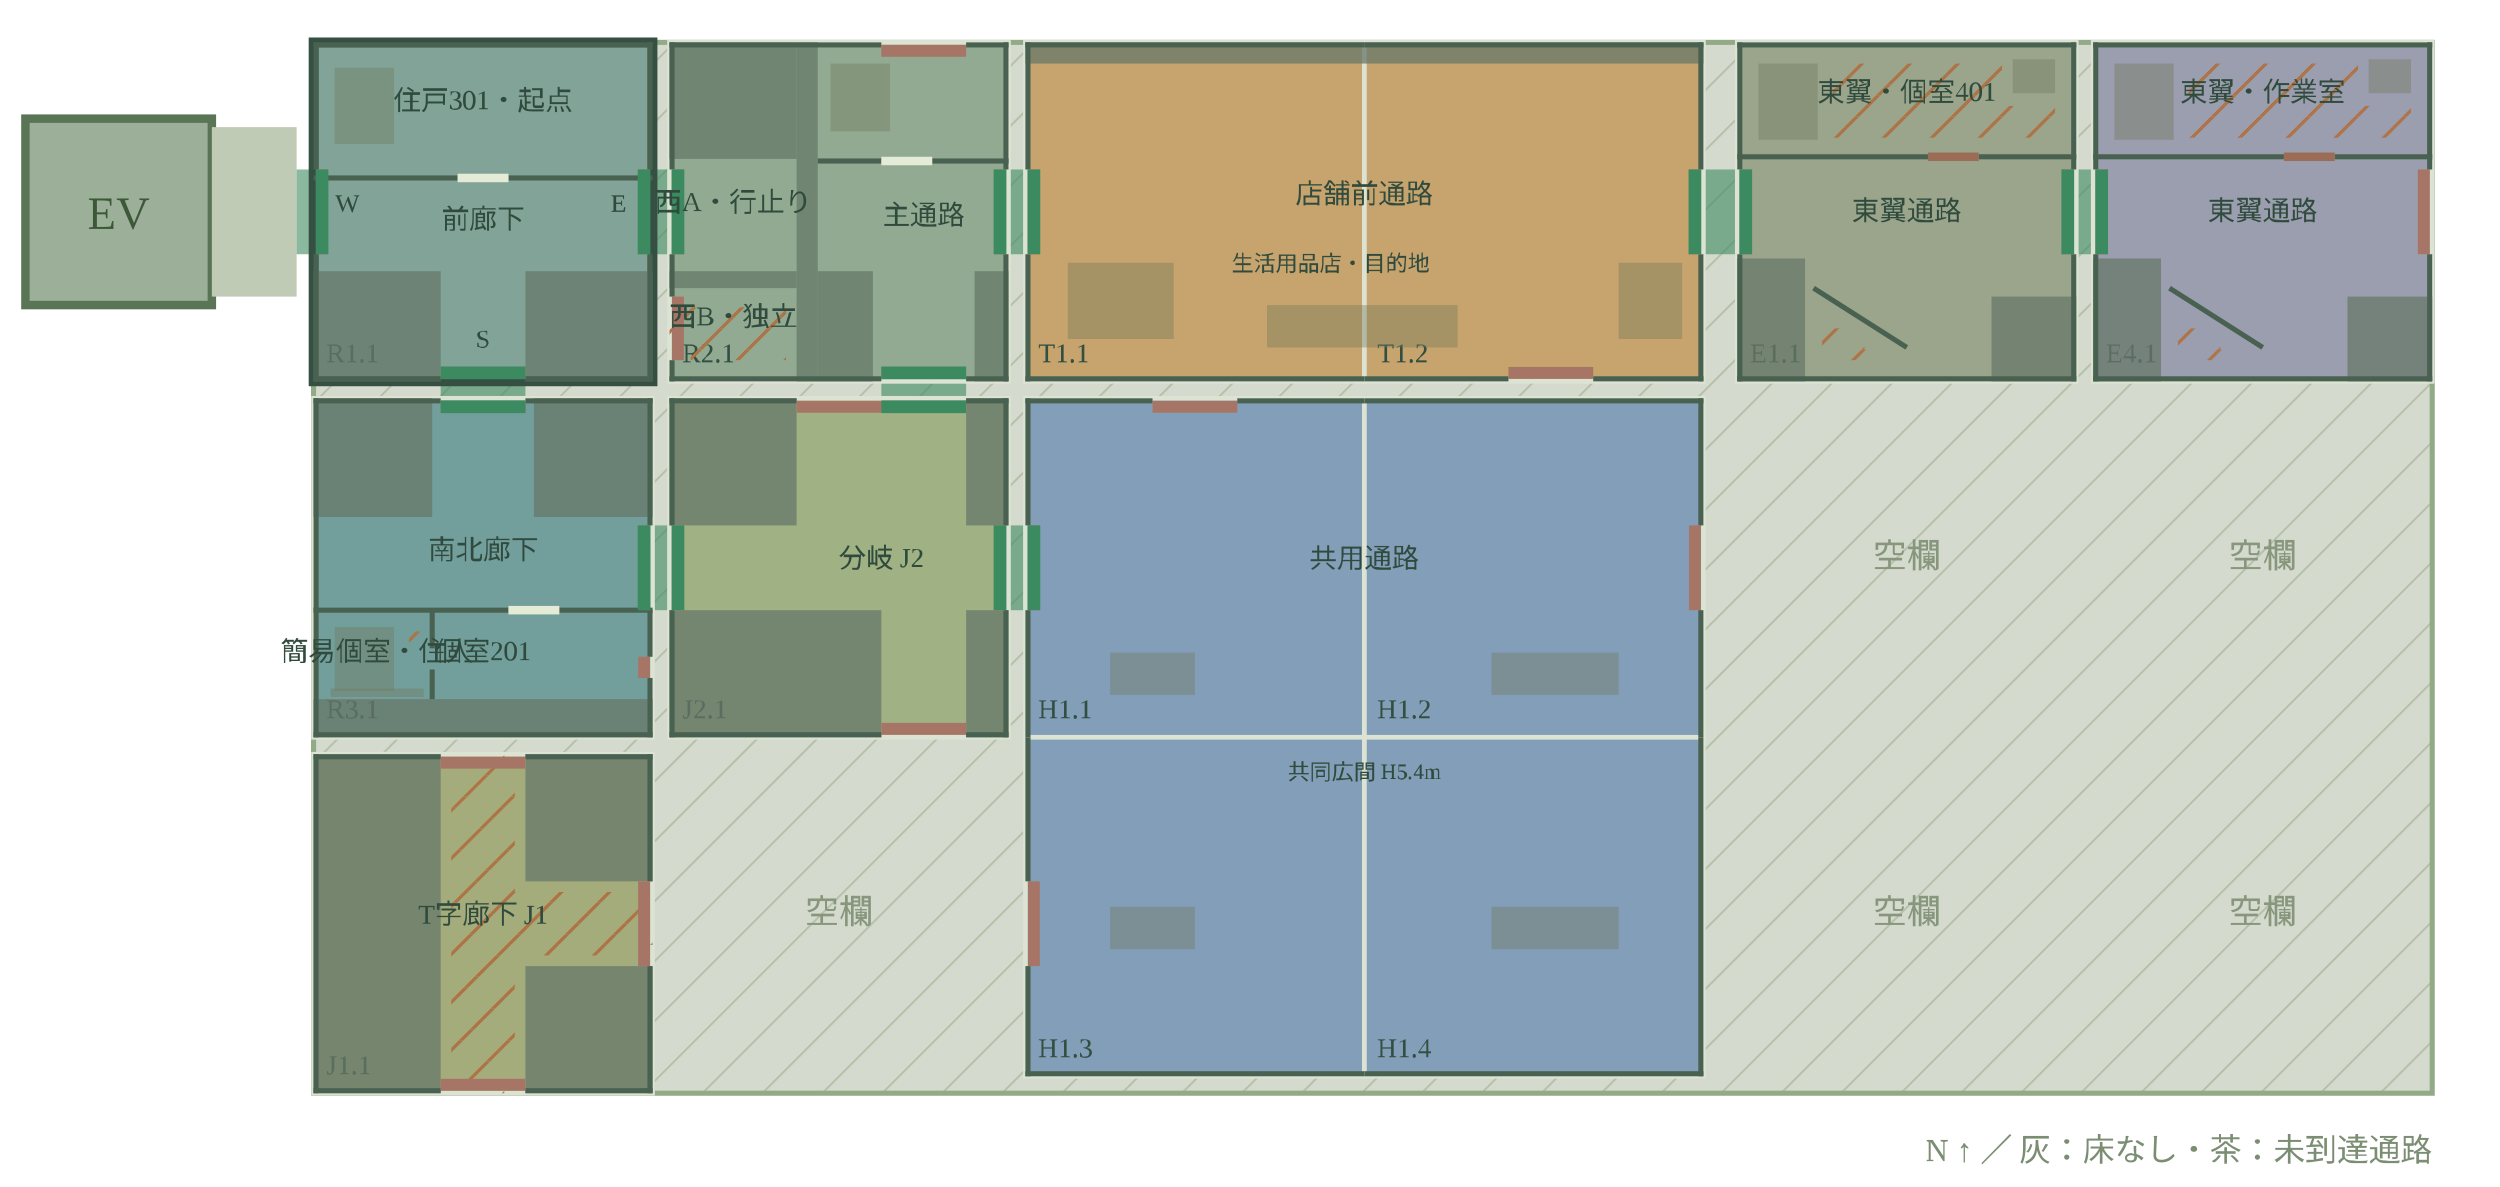
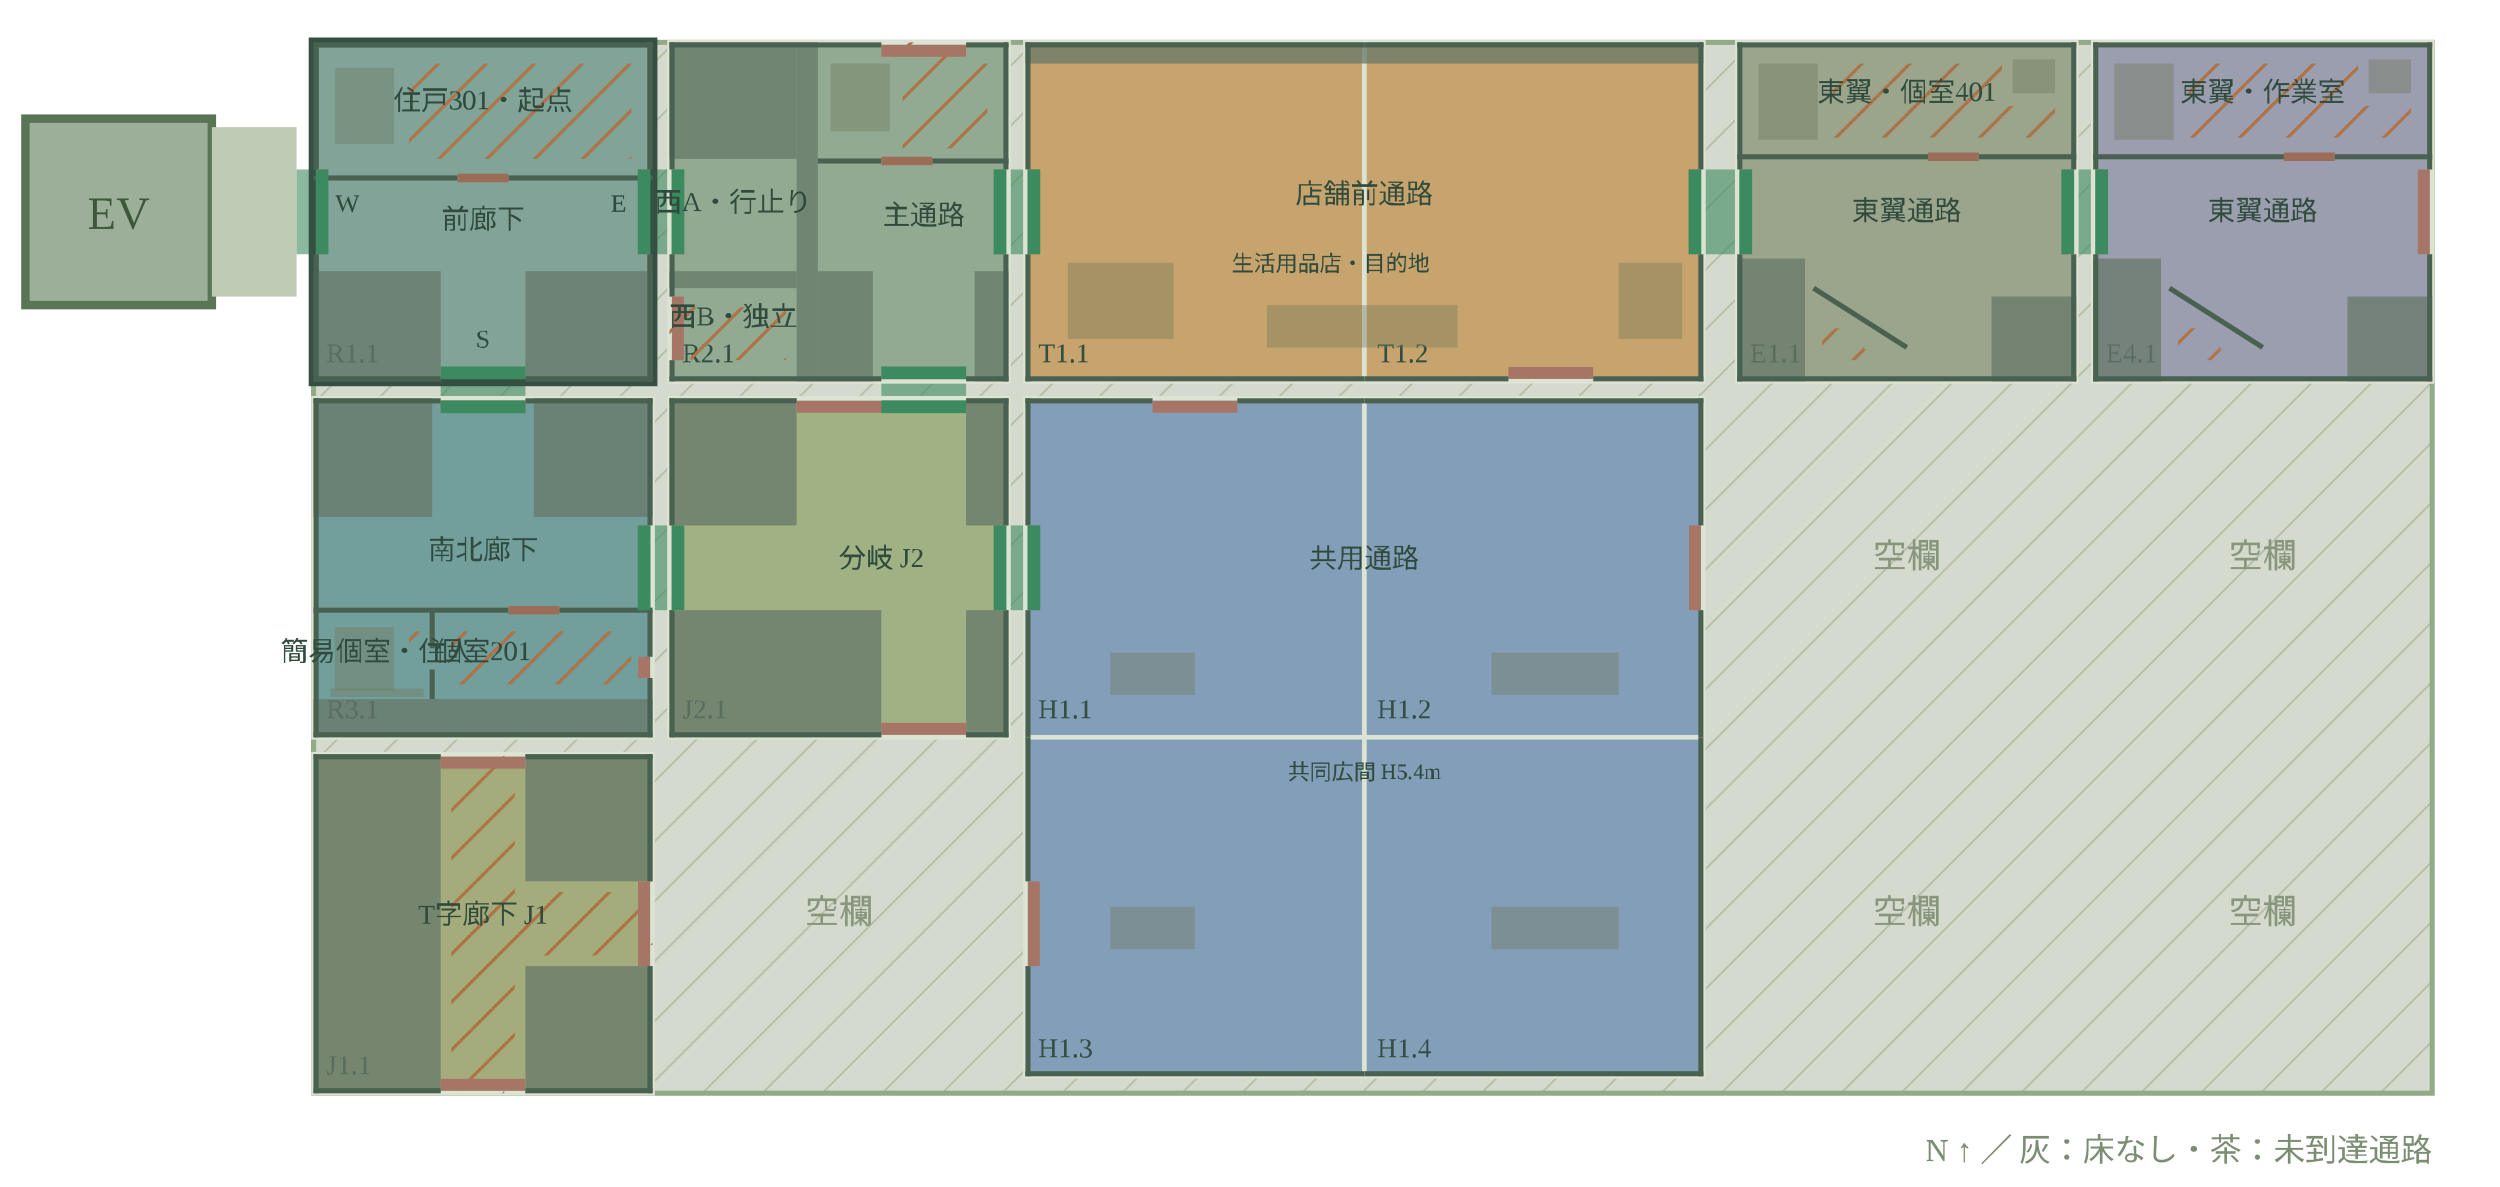
<svg xmlns="http://www.w3.org/2000/svg" viewBox="-7.4 -1 59 28" role="img" aria-label="第三層 C 4方向・内部通路平面図">
  <defs>
    <pattern id="well1" width="1" height="1" patternUnits="userSpaceOnUse" patternTransform="rotate(45)">
      <rect width="1" height="1" fill="#d4dacd" />
      <line x1="0" y1="0" x2="0" y2="1" stroke="#b7c3ac" stroke-width=".1" />
    </pattern>
    <pattern id="iso1" width=".8" height=".8" patternUnits="userSpaceOnUse" patternTransform="rotate(45)">
      <line x1="0" y1="0" x2="0" y2=".8" stroke="#aa7043" stroke-width=".15" />
    </pattern>
  </defs>
  <rect x="0" y="0" width="50" height="24.8" fill="url(#well1)" stroke="#93aa86" stroke-width=".12" />
  <rect x="-6.8" y="1.8" width="4.4" height="4.4" fill="#9caf99" stroke="#597555" stroke-width=".2" />
  <text x="-4.6" y="4.4" text-anchor="middle" font-size="1.1" fill="#3c5839">EV</text>
  <rect x="-2.4" y="2" width="2" height="4" fill="#c0cbb5" />
  <rect x="8" y="3" width="0.4" height="2" fill="#3c8a60" fill-opacity=".6" />
  <rect x="3" y="8" width="2" height="0.4" fill="#3c8a60" fill-opacity=".6" />
  <rect x="13.4" y="8" width="2" height="0.4" fill="#3c8a60" fill-opacity=".6" />
  <rect x="16.4" y="3" width="0.4" height="2" fill="#3c8a60" fill-opacity=".6" />
  <rect x="8" y="11.4" width="0.4" height="2" fill="#3c8a60" fill-opacity=".6" />
  <rect x="32.8" y="3" width="0.8" height="2" fill="#3c8a60" fill-opacity=".6" />
  <rect x="16.4" y="11.4" width="0.4" height="2" fill="#3c8a60" fill-opacity=".6" />
  <rect x="41.6" y="3" width="0.4" height="2" fill="#3c8a60" fill-opacity=".6" />
  <rect x="-0.4" y="3" width="0.4" height="2" fill="#3c8a60" fill-opacity=".6" />
  <g data-id="R1" transform="translate(0 0)">
    <rect x="0" y="0" width="8" height="8" fill="#81a398" stroke="#354f43" stroke-width="0.23" />
    <text x="0.3" y="7.55" font-size=".65" fill="#334f42">R1.1</text>
    <rect x="0" y="5.4" width="3" height="2.6" fill="#67786a" opacity=".75" />
    <rect x="5" y="5.4" width="3" height="2.6" fill="#67786a" opacity=".75" />
    <rect x="0.5" y="0.6" width="1.4" height="1.8" fill="#6f755a" opacity=".38" />
    <line x1="0" y1="0.06" x2="8" y2="0.06" stroke="#496150" stroke-width="0.12" />
    <line x1="0" y1="7.94" x2="3" y2="7.94" stroke="#496150" stroke-width="0.12" />
    <line x1="5" y1="7.94" x2="8" y2="7.94" stroke="#496150" stroke-width="0.12" />
    <line x1="0.06" y1="0" x2="0.06" y2="3" stroke="#496150" stroke-width="0.12" />
    <line x1="0.06" y1="5" x2="0.06" y2="8" stroke="#496150" stroke-width="0.12" />
    <line x1="7.94" y1="0" x2="7.94" y2="3" stroke="#496150" stroke-width="0.12" />
    <line x1="7.94" y1="5" x2="7.94" y2="8" stroke="#496150" stroke-width="0.12" />
    <line x1="0" y1="3.2" x2="3.4" y2="3.2" stroke="#496150" stroke-width="0.12" />
    <line x1="4.6" y1="3.2" x2="8" y2="3.2" stroke="#496150" stroke-width="0.12" />
-     <line x1="3.4" y1="3.2" x2="4.6" y2="3.2" stroke="#e4ebd7" stroke-width="0.2" />
+     <line x1="3.4" y1="3.2" x2="4.6" y2="3.2" stroke="#9b6c56" stroke-width="0.2" />
+     <rect x="2.25" y="0.5" width="5.25" height="0.25" fill="url(#iso1)" />
+     <rect x="2.25" y="0.75" width="5.25" height="0.25" fill="url(#iso1)" />
+     <rect x="2.25" y="1" width="5.25" height="0.25" fill="url(#iso1)" />
+     <rect x="2.25" y="1.25" width="5.25" height="0.25" fill="url(#iso1)" />
+     <rect x="2.25" y="1.5" width="5.25" height="0.25" fill="url(#iso1)" />
+     <rect x="2.25" y="1.75" width="5.25" height="0.25" fill="url(#iso1)" />
+     <rect x="2.25" y="2" width="5.25" height="0.25" fill="url(#iso1)" />
+     <rect x="2.25" y="2.25" width="5.25" height="0.25" fill="url(#iso1)" />
+     <rect x="2.25" y="2.5" width="5.25" height="0.25" fill="url(#iso1)" />
    <line x1="0.2" y1="3" x2="0.2" y2="5" stroke="#a67565" stroke-width="0.28" />
    <line x1="0.2" y1="3" x2="0.2" y2="5" stroke="#3c8a60" stroke-width="0.3" />
    <text x="0.8" y="4" text-anchor="middle" font-size=".6" fill="#304b3d">W</text>
    <line x1="7.8" y1="3" x2="7.8" y2="5" stroke="#a67565" stroke-width="0.28" />
    <line x1="7.8" y1="3" x2="7.8" y2="5" stroke="#3c8a60" stroke-width="0.3" />
    <text x="7.2" y="4" text-anchor="middle" font-size=".6" fill="#304b3d">E</text>
    <line x1="3" y1="7.8" x2="5" y2="7.8" stroke="#a67565" stroke-width="0.28" />
    <line x1="3" y1="7.8" x2="5" y2="7.8" stroke="#3c8a60" stroke-width="0.3" />
    <text x="4" y="7.2" text-anchor="middle" font-size=".6" fill="#304b3d">S</text>
    <text x="4" y="1.6" text-anchor="middle" font-size="0.65" fill="#304b3d">住戸301・起点</text>
    <text x="4" y="4.4" text-anchor="middle" font-size="0.65" fill="#304b3d">前廊下</text>
  </g>
  <g data-id="R2" transform="translate(8.4 0)">
    <rect x="0" y="0" width="8" height="8" fill="#91aa91" stroke="#dce3d3" stroke-width="0.11" />
    <text x="0.3" y="7.55" font-size=".65" fill="#334f42">R2.1</text>
    <rect x="3" y="0" width="0.5" height="8" fill="#67786a" opacity=".75" />
    <rect x="0" y="0" width="3" height="2.75" fill="#67786a" opacity=".75" />
    <rect x="0" y="5.4" width="3" height="0.4" fill="#67786a" opacity=".75" />
    <rect x="3.5" y="5.4" width="1.3" height="2.6" fill="#67786a" opacity=".75" />
    <rect x="7.2" y="5.4" width="0.8" height="2.6" fill="#67786a" opacity=".75" />
    <rect x="3.8" y="0.5" width="1.4" height="1.6" fill="#6f755a" opacity=".38" />
    <line x1="0" y1="0.06" x2="5" y2="0.06" stroke="#496150" stroke-width="0.12" />
    <line x1="7" y1="0.06" x2="8" y2="0.06" stroke="#496150" stroke-width="0.12" />
    <line x1="0" y1="7.94" x2="5" y2="7.94" stroke="#496150" stroke-width="0.12" />
    <line x1="7" y1="7.94" x2="8" y2="7.94" stroke="#496150" stroke-width="0.12" />
    <line x1="0.06" y1="0" x2="0.06" y2="3" stroke="#496150" stroke-width="0.12" />
    <line x1="0.06" y1="5" x2="0.06" y2="6" stroke="#496150" stroke-width="0.12" />
    <line x1="0.06" y1="7.5" x2="0.06" y2="8" stroke="#496150" stroke-width="0.12" />
    <line x1="7.94" y1="0" x2="7.94" y2="3" stroke="#496150" stroke-width="0.12" />
    <line x1="7.94" y1="5" x2="7.94" y2="8" stroke="#496150" stroke-width="0.12" />
    <line x1="3.5" y1="2.8" x2="5" y2="2.8" stroke="#496150" stroke-width="0.12" />
    <line x1="6.2" y1="2.8" x2="8" y2="2.8" stroke="#496150" stroke-width="0.12" />
-     <line x1="5" y1="2.8" x2="6.2" y2="2.8" stroke="#e4ebd7" stroke-width="0.2" />
+     <line x1="5" y1="2.8" x2="6.2" y2="2.8" stroke="#9b6c56" stroke-width="0.2" />
+     <rect x="5.5" y="0" width="1" height="0.25" fill="url(#iso1)" />
+     <rect x="5.5" y="0.25" width="1.25" height="0.25" fill="url(#iso1)" />
+     <rect x="5.5" y="0.5" width="2" height="0.25" fill="url(#iso1)" />
+     <rect x="5.5" y="0.75" width="2" height="0.25" fill="url(#iso1)" />
+     <rect x="5.5" y="1" width="2" height="0.25" fill="url(#iso1)" />
+     <rect x="5.5" y="1.25" width="2" height="0.25" fill="url(#iso1)" />
+     <rect x="5.5" y="1.5" width="2" height="0.25" fill="url(#iso1)" />
+     <rect x="5.5" y="1.75" width="2" height="0.25" fill="url(#iso1)" />
+     <rect x="5.5" y="2" width="2" height="0.25" fill="url(#iso1)" />
+     <rect x="5.5" y="2.25" width="2" height="0.25" fill="url(#iso1)" />
    <rect x="0.25" y="6.25" width="2.5" height="0.25" fill="url(#iso1)" />
    <rect x="0" y="6.5" width="2.75" height="0.25" fill="url(#iso1)" />
    <rect x="0" y="6.75" width="2.75" height="0.25" fill="url(#iso1)" />
    <rect x="0.25" y="7" width="2.5" height="0.25" fill="url(#iso1)" />
    <rect x="0.5" y="7.25" width="2.25" height="0.25" fill="url(#iso1)" />
    <line x1="0.2" y1="3" x2="0.2" y2="5" stroke="#a67565" stroke-width="0.28" />
    <line x1="0.2" y1="3" x2="0.2" y2="5" stroke="#3c8a60" stroke-width="0.3" />
    <line x1="0.2" y1="6" x2="0.2" y2="7.5" stroke="#a67565" stroke-width="0.28" />
    <line x1="5" y1="0.2" x2="7" y2="0.2" stroke="#a67565" stroke-width="0.28" />
    <line x1="5" y1="7.8" x2="7" y2="7.8" stroke="#a67565" stroke-width="0.28" />
    <line x1="5" y1="7.8" x2="7" y2="7.8" stroke="#3c8a60" stroke-width="0.3" />
    <line x1="7.8" y1="3" x2="7.8" y2="5" stroke="#a67565" stroke-width="0.28" />
    <line x1="7.8" y1="3" x2="7.8" y2="5" stroke="#3c8a60" stroke-width="0.3" />
    <text x="1.5" y="4" text-anchor="middle" font-size="0.65" fill="#304b3d">西A・行止り</text>
    <text x="1.5" y="6.7" text-anchor="middle" font-size="0.65" fill="#304b3d">西B・独立</text>
    <text x="6" y="4.3" text-anchor="middle" font-size="0.65" fill="#304b3d">主通路</text>
  </g>
  <g data-id="R3" transform="translate(0 8.4)">
    <rect x="0" y="0" width="8" height="8" fill="#729e9c" stroke="#dce3d3" stroke-width="0.11" />
    <text x="0.3" y="7.55" font-size=".65" fill="#334f42">R3.1</text>
    <rect x="0" y="0" width="2.8" height="2.8" fill="#67786a" opacity=".75" />
    <rect x="5.2" y="0" width="2.8" height="2.8" fill="#67786a" opacity=".75" />
    <rect x="0" y="7.1" width="8" height="0.9" fill="#67786a" opacity=".75" />
    <rect x="0.5" y="5.4" width="1.4" height="1.5" fill="#6f755a" opacity=".38" />
    <rect x="0.4" y="6.85" width="2.2" height="0.2" fill="#6f755a" opacity=".38" />
    <line x1="0" y1="0.06" x2="3" y2="0.06" stroke="#496150" stroke-width="0.12" />
    <line x1="5" y1="0.06" x2="8" y2="0.06" stroke="#496150" stroke-width="0.12" />
    <line x1="0" y1="7.94" x2="8" y2="7.94" stroke="#496150" stroke-width="0.12" />
    <line x1="0.06" y1="0" x2="0.06" y2="8" stroke="#496150" stroke-width="0.12" />
    <line x1="7.94" y1="0" x2="7.94" y2="3" stroke="#496150" stroke-width="0.12" />
    <line x1="7.94" y1="5" x2="7.94" y2="6.1" stroke="#496150" stroke-width="0.12" />
    <line x1="7.94" y1="6.6" x2="7.94" y2="8" stroke="#496150" stroke-width="0.12" />
    <line x1="0" y1="5" x2="4.6" y2="5" stroke="#496150" stroke-width="0.12" />
    <line x1="5.8" y1="5" x2="8" y2="5" stroke="#496150" stroke-width="0.12" />
    <line x1="2.8" y1="5" x2="2.8" y2="5.9" stroke="#496150" stroke-width="0.12" />
    <line x1="2.8" y1="6.4" x2="2.8" y2="7.1" stroke="#496150" stroke-width="0.12" />
-     <line x1="4.6" y1="5" x2="5.8" y2="5" stroke="#e4ebd7" stroke-width="0.2" />
+     <line x1="4.6" y1="5" x2="5.8" y2="5" stroke="#9b6c56" stroke-width="0.2" />
    <rect x="2.25" y="5.5" width="0.25" height="0.25" fill="url(#iso1)" />
+     <rect x="3.25" y="5.5" width="4.25" height="0.25" fill="url(#iso1)" />
    <rect x="2.25" y="5.75" width="0.25" height="0.25" fill="url(#iso1)" />
+     <rect x="3.25" y="5.75" width="4.25" height="0.25" fill="url(#iso1)" />
    <rect x="2.25" y="6" width="0.25" height="0.25" fill="url(#iso1)" />
+     <rect x="3.25" y="6" width="4.25" height="0.25" fill="url(#iso1)" />
    <rect x="2.25" y="6.25" width="0.25" height="0.25" fill="url(#iso1)" />
+     <rect x="3.25" y="6.25" width="4.25" height="0.25" fill="url(#iso1)" />
+     <rect x="3.25" y="6.5" width="4.25" height="0.25" fill="url(#iso1)" />
    <line x1="3" y1="0.2" x2="5" y2="0.2" stroke="#a67565" stroke-width="0.28" />
    <line x1="3" y1="0.2" x2="5" y2="0.2" stroke="#3c8a60" stroke-width="0.3" />
    <line x1="7.8" y1="3" x2="7.8" y2="5" stroke="#a67565" stroke-width="0.28" />
    <line x1="7.8" y1="3" x2="7.8" y2="5" stroke="#3c8a60" stroke-width="0.3" />
    <line x1="7.8" y1="6.1" x2="7.8" y2="6.6" stroke="#a67565" stroke-width="0.28" />
    <text x="4" y="3.8" text-anchor="middle" font-size="0.65" fill="#304b3d">南北廊下</text>
    <text x="4" y="6.2" text-anchor="middle" font-size="0.65" fill="#304b3d">個室201</text>
    <text x="1.5" y="6.2" text-anchor="middle" font-size="0.65" fill="#304b3d">簡易個室・住人</text>
  </g>
  <g data-id="T1" transform="translate(16.8 0)">
    <rect x="0" y="0" width="8" height="8" fill="#c7a46d" stroke="#dce3d3" stroke-width="0.11" />
    <text x="0.3" y="7.55" font-size=".65" fill="#334f42">T1.1</text>
    <rect x="8" y="0" width="8" height="8" fill="#c7a46d" stroke="#dce3d3" stroke-width="0.11" />
    <text x="8.3" y="7.55" font-size=".65" fill="#334f42">T1.2</text>
    <rect x="0" y="0" width="16" height="0.5" fill="#67786a" opacity=".75" />
    <rect x="1" y="5.2" width="2.5" height="1.8" fill="#6f755a" opacity=".38" />
    <rect x="14" y="5.2" width="1.5" height="1.8" fill="#6f755a" opacity=".38" />
    <rect x="5.7" y="6.2" width="4.5" height="1" fill="#6f755a" opacity=".38" />
    <line x1="0" y1="0.06" x2="8" y2="0.06" stroke="#496150" stroke-width="0.12" />
    <line x1="0" y1="7.94" x2="8" y2="7.94" stroke="#496150" stroke-width="0.12" />
    <line x1="0.06" y1="0" x2="0.06" y2="3" stroke="#496150" stroke-width="0.12" />
    <line x1="0.06" y1="5" x2="0.06" y2="8" stroke="#496150" stroke-width="0.12" />
    <line x1="8" y1="0.06" x2="16" y2="0.06" stroke="#496150" stroke-width="0.12" />
    <line x1="8" y1="7.94" x2="11.4" y2="7.94" stroke="#496150" stroke-width="0.12" />
    <line x1="13.4" y1="7.94" x2="16" y2="7.94" stroke="#496150" stroke-width="0.12" />
    <line x1="15.94" y1="0" x2="15.94" y2="3" stroke="#496150" stroke-width="0.12" />
    <line x1="15.94" y1="5" x2="15.94" y2="8" stroke="#496150" stroke-width="0.12" />
    <line x1="0.2" y1="3" x2="0.2" y2="5" stroke="#a67565" stroke-width="0.28" />
    <line x1="0.2" y1="3" x2="0.2" y2="5" stroke="#3c8a60" stroke-width="0.3" />
    <line x1="15.8" y1="3" x2="15.8" y2="5" stroke="#a67565" stroke-width="0.28" />
    <line x1="15.8" y1="3" x2="15.8" y2="5" stroke="#3c8a60" stroke-width="0.3" />
    <line x1="11.4" y1="7.8" x2="13.4" y2="7.8" stroke="#a67565" stroke-width="0.28" />
    <text x="7.2" y="5.4" text-anchor="middle" font-size="0.52" fill="#304b3d">生活用品店・目的地</text>
    <text x="8" y="3.8" text-anchor="middle" font-size="0.65" fill="#304b3d">店舗前通路</text>
  </g>
  <g data-id="H1" transform="translate(16.8 8.4)">
    <rect x="0" y="0" width="8" height="8" fill="#839eb8" stroke="#dce3d3" stroke-width="0.11" />
    <text x="0.3" y="7.55" font-size=".65" fill="#334f42">H1.1</text>
    <rect x="8" y="0" width="8" height="8" fill="#839eb8" stroke="#dce3d3" stroke-width="0.11" />
    <text x="8.3" y="7.55" font-size=".65" fill="#334f42">H1.2</text>
    <rect x="0" y="8" width="8" height="8" fill="#839eb8" stroke="#dce3d3" stroke-width="0.11" />
    <text x="0.3" y="15.55" font-size=".65" fill="#334f42">H1.3</text>
    <rect x="8" y="8" width="8" height="8" fill="#839eb8" stroke="#dce3d3" stroke-width="0.11" />
    <text x="8.3" y="15.55" font-size=".65" fill="#334f42">H1.4</text>
    <rect x="2" y="6" width="2" height="1" fill="#6f755a" opacity=".38" />
    <rect x="2" y="12" width="2" height="1" fill="#6f755a" opacity=".38" />
    <rect x="11" y="6" width="3" height="1" fill="#6f755a" opacity=".38" />
    <rect x="11" y="12" width="3" height="1" fill="#6f755a" opacity=".38" />
    <line x1="0" y1="0.06" x2="3" y2="0.06" stroke="#496150" stroke-width="0.12" />
    <line x1="5" y1="0.06" x2="8" y2="0.06" stroke="#496150" stroke-width="0.12" />
    <line x1="0.06" y1="0" x2="0.06" y2="3" stroke="#496150" stroke-width="0.12" />
    <line x1="0.06" y1="5" x2="0.06" y2="8" stroke="#496150" stroke-width="0.12" />
    <line x1="8" y1="0.06" x2="16" y2="0.06" stroke="#496150" stroke-width="0.12" />
    <line x1="15.94" y1="0" x2="15.94" y2="3" stroke="#496150" stroke-width="0.12" />
    <line x1="15.94" y1="5" x2="15.94" y2="8" stroke="#496150" stroke-width="0.12" />
    <line x1="0" y1="15.94" x2="8" y2="15.94" stroke="#496150" stroke-width="0.12" />
    <line x1="0.06" y1="8" x2="0.06" y2="11.4" stroke="#496150" stroke-width="0.12" />
    <line x1="0.06" y1="13.4" x2="0.06" y2="16" stroke="#496150" stroke-width="0.12" />
    <line x1="8" y1="15.94" x2="16" y2="15.94" stroke="#496150" stroke-width="0.12" />
    <line x1="15.94" y1="8" x2="15.94" y2="16" stroke="#496150" stroke-width="0.12" />
    <line x1="3" y1="0.2" x2="5" y2="0.2" stroke="#a67565" stroke-width="0.28" />
    <line x1="0.2" y1="3" x2="0.2" y2="5" stroke="#a67565" stroke-width="0.28" />
    <line x1="0.2" y1="3" x2="0.2" y2="5" stroke="#3c8a60" stroke-width="0.3" />
    <line x1="0.2" y1="11.4" x2="0.2" y2="13.4" stroke="#a67565" stroke-width="0.28" />
    <line x1="15.8" y1="3" x2="15.8" y2="5" stroke="#a67565" stroke-width="0.28" />
    <text x="8" y="4" text-anchor="middle" font-size="0.65" fill="#304b3d">共用通路</text>
    <text x="8" y="9" text-anchor="middle" font-size="0.52" fill="#304b3d">共同広間 H5.4m</text>
  </g>
  <g data-id="J1" transform="translate(0 16.8)">
    <rect x="0" y="0" width="8" height="8" fill="#a5ac7c" stroke="#dce3d3" stroke-width="0.11" />
    <text x="0.3" y="7.55" font-size=".65" fill="#334f42">J1.1</text>
    <rect x="0" y="0" width="3" height="8" fill="#67786a" opacity=".75" />
    <rect x="5" y="0" width="3" height="3" fill="#67786a" opacity=".75" />
    <rect x="5" y="5" width="3" height="3" fill="#67786a" opacity=".75" />
    <line x1="0" y1="0.06" x2="3" y2="0.06" stroke="#496150" stroke-width="0.12" />
    <line x1="5" y1="0.06" x2="8" y2="0.06" stroke="#496150" stroke-width="0.12" />
    <line x1="0" y1="7.94" x2="3" y2="7.94" stroke="#496150" stroke-width="0.12" />
    <line x1="5" y1="7.94" x2="8" y2="7.94" stroke="#496150" stroke-width="0.12" />
    <line x1="0.06" y1="0" x2="0.06" y2="8" stroke="#496150" stroke-width="0.12" />
    <line x1="7.94" y1="0" x2="7.94" y2="3" stroke="#496150" stroke-width="0.12" />
    <line x1="7.94" y1="5" x2="7.94" y2="8" stroke="#496150" stroke-width="0.12" />
    <rect x="3.5" y="0" width="1" height="0.25" fill="url(#iso1)" />
    <rect x="3.25" y="0.25" width="1.5" height="0.25" fill="url(#iso1)" />
    <rect x="3.25" y="0.5" width="1.5" height="0.25" fill="url(#iso1)" />
    <rect x="3.25" y="0.75" width="1.5" height="0.25" fill="url(#iso1)" />
    <rect x="3.25" y="1" width="1.5" height="0.25" fill="url(#iso1)" />
    <rect x="3.25" y="1.25" width="1.5" height="0.25" fill="url(#iso1)" />
    <rect x="3.25" y="1.5" width="1.5" height="0.25" fill="url(#iso1)" />
    <rect x="3.25" y="1.75" width="1.5" height="0.25" fill="url(#iso1)" />
    <rect x="3.25" y="2" width="1.5" height="0.25" fill="url(#iso1)" />
    <rect x="3.25" y="2.25" width="1.5" height="0.25" fill="url(#iso1)" />
    <rect x="3.25" y="2.5" width="1.5" height="0.25" fill="url(#iso1)" />
    <rect x="3.25" y="2.75" width="1.5" height="0.25" fill="url(#iso1)" />
    <rect x="3.25" y="3" width="1.5" height="0.25" fill="url(#iso1)" />
    <rect x="3.25" y="3.25" width="4.5" height="0.25" fill="url(#iso1)" />
    <rect x="3.25" y="3.5" width="4.75" height="0.25" fill="url(#iso1)" />
    <rect x="3.25" y="3.75" width="4.75" height="0.25" fill="url(#iso1)" />
    <rect x="3.25" y="4" width="4.75" height="0.25" fill="url(#iso1)" />
    <rect x="3.25" y="4.25" width="4.75" height="0.25" fill="url(#iso1)" />
    <rect x="3.25" y="4.5" width="4.5" height="0.25" fill="url(#iso1)" />
    <rect x="3.25" y="4.75" width="1.5" height="0.25" fill="url(#iso1)" />
    <rect x="3.25" y="5" width="1.5" height="0.25" fill="url(#iso1)" />
    <rect x="3.25" y="5.25" width="1.5" height="0.25" fill="url(#iso1)" />
    <rect x="3.25" y="5.5" width="1.5" height="0.25" fill="url(#iso1)" />
    <rect x="3.25" y="5.75" width="1.5" height="0.25" fill="url(#iso1)" />
    <rect x="3.25" y="6" width="1.5" height="0.25" fill="url(#iso1)" />
    <rect x="3.25" y="6.25" width="1.5" height="0.25" fill="url(#iso1)" />
    <rect x="3.25" y="6.5" width="1.5" height="0.25" fill="url(#iso1)" />
    <rect x="3.25" y="6.75" width="1.5" height="0.25" fill="url(#iso1)" />
    <rect x="3.25" y="7" width="1.5" height="0.25" fill="url(#iso1)" />
    <rect x="3.25" y="7.25" width="1.5" height="0.25" fill="url(#iso1)" />
    <rect x="3.25" y="7.5" width="1.5" height="0.25" fill="url(#iso1)" />
    <rect x="3.5" y="7.75" width="1" height="0.25" fill="url(#iso1)" />
    <line x1="3" y1="0.2" x2="5" y2="0.2" stroke="#a67565" stroke-width="0.28" />
    <line x1="7.8" y1="3" x2="7.8" y2="5" stroke="#a67565" stroke-width="0.28" />
    <line x1="3" y1="7.8" x2="5" y2="7.8" stroke="#a67565" stroke-width="0.28" />
    <text x="4" y="4" text-anchor="middle" font-size="0.65" fill="#304b3d">T字廊下 J1</text>
  </g>
  <g data-id="J2" transform="translate(8.4 8.4)">
    <rect x="0" y="0" width="8" height="8" fill="#a0b184" stroke="#dce3d3" stroke-width="0.11" />
    <text x="0.3" y="7.55" font-size=".65" fill="#334f42">J2.1</text>
    <rect x="0" y="0" width="3" height="3" fill="#67786a" opacity=".75" />
    <rect x="7" y="0" width="1" height="3" fill="#67786a" opacity=".75" />
    <rect x="0" y="5" width="5" height="3" fill="#67786a" opacity=".75" />
    <rect x="7" y="5" width="1" height="3" fill="#67786a" opacity=".75" />
    <line x1="0" y1="0.06" x2="3" y2="0.06" stroke="#496150" stroke-width="0.12" />
    <line x1="7" y1="0.06" x2="8" y2="0.06" stroke="#496150" stroke-width="0.12" />
    <line x1="0" y1="7.94" x2="5" y2="7.94" stroke="#496150" stroke-width="0.12" />
    <line x1="7" y1="7.94" x2="8" y2="7.94" stroke="#496150" stroke-width="0.12" />
    <line x1="0.06" y1="0" x2="0.06" y2="3" stroke="#496150" stroke-width="0.12" />
    <line x1="0.06" y1="5" x2="0.06" y2="8" stroke="#496150" stroke-width="0.12" />
    <line x1="7.94" y1="0" x2="7.94" y2="3" stroke="#496150" stroke-width="0.12" />
    <line x1="7.94" y1="5" x2="7.94" y2="8" stroke="#496150" stroke-width="0.12" />
    <line x1="0.2" y1="3" x2="0.2" y2="5" stroke="#a67565" stroke-width="0.28" />
    <line x1="0.2" y1="3" x2="0.2" y2="5" stroke="#3c8a60" stroke-width="0.3" />
    <line x1="7.8" y1="3" x2="7.8" y2="5" stroke="#a67565" stroke-width="0.28" />
    <line x1="7.8" y1="3" x2="7.8" y2="5" stroke="#3c8a60" stroke-width="0.3" />
    <line x1="3" y1="0.2" x2="7" y2="0.2" stroke="#a67565" stroke-width="0.28" />
    <line x1="5" y1="0.2" x2="7" y2="0.2" stroke="#3c8a60" stroke-width="0.3" />
    <line x1="5" y1="7.8" x2="7" y2="7.8" stroke="#a67565" stroke-width="0.28" />
    <text x="5" y="4" text-anchor="middle" font-size="0.65" fill="#304b3d">分岐 J2</text>
  </g>
  <g data-id="E1" transform="translate(33.6 0)">
    <rect x="0" y="0" width="8" height="8" fill="#9aa58c" stroke="#dce3d3" stroke-width="0.11" />
    <text x="0.3" y="7.55" font-size=".65" fill="#334f42">E1.1</text>
    <rect x="0" y="5.1" width="1.6" height="2.9" fill="#67786a" opacity=".75" />
    <rect x="6" y="6" width="2" height="2" fill="#67786a" opacity=".75" />
    <rect x="0.5" y="0.5" width="1.4" height="1.8" fill="#6f755a" opacity=".38" />
    <rect x="6.5" y="0.4" width="1" height="0.8" fill="#6f755a" opacity=".38" />
    <line x1="0" y1="0.06" x2="8" y2="0.06" stroke="#496150" stroke-width="0.12" />
    <line x1="0" y1="7.94" x2="8" y2="7.94" stroke="#496150" stroke-width="0.12" />
    <line x1="0.06" y1="0" x2="0.06" y2="3" stroke="#496150" stroke-width="0.12" />
    <line x1="0.06" y1="5" x2="0.06" y2="8" stroke="#496150" stroke-width="0.12" />
    <line x1="7.94" y1="0" x2="7.94" y2="3" stroke="#496150" stroke-width="0.12" />
    <line x1="7.94" y1="5" x2="7.94" y2="8" stroke="#496150" stroke-width="0.12" />
    <line x1="0" y1="2.7" x2="4.5" y2="2.7" stroke="#496150" stroke-width="0.12" />
    <line x1="5.7" y1="2.7" x2="8" y2="2.7" stroke="#496150" stroke-width="0.12" />
    <line x1="1.8" y1="5.8" x2="4" y2="7.2" stroke="#496150" stroke-width="0.12" />
    <line x1="4.5" y1="2.7" x2="5.7" y2="2.7" stroke="#9b6c56" stroke-width="0.2" />
    <rect x="2.25" y="0.5" width="4" height="0.25" fill="url(#iso1)" />
    <rect x="2.25" y="0.75" width="4" height="0.25" fill="url(#iso1)" />
    <rect x="2.25" y="1" width="4" height="0.25" fill="url(#iso1)" />
    <rect x="2.25" y="1.25" width="4" height="0.25" fill="url(#iso1)" />
    <rect x="2.25" y="1.5" width="5.25" height="0.25" fill="url(#iso1)" />
    <rect x="2.25" y="1.75" width="5.25" height="0.25" fill="url(#iso1)" />
    <rect x="2.25" y="2" width="5.25" height="0.25" fill="url(#iso1)" />
    <rect x="2" y="6.5" width="0.25" height="0.25" fill="url(#iso1)" />
    <rect x="2" y="6.75" width="0.75" height="0.25" fill="url(#iso1)" />
    <rect x="2" y="7" width="1" height="0.25" fill="url(#iso1)" />
    <rect x="2" y="7.25" width="1.5" height="0.25" fill="url(#iso1)" />
    <line x1="0.2" y1="3" x2="0.2" y2="5" stroke="#a67565" stroke-width="0.28" />
    <line x1="0.2" y1="3" x2="0.2" y2="5" stroke="#3c8a60" stroke-width="0.3" />
    <line x1="7.8" y1="3" x2="7.8" y2="5" stroke="#a67565" stroke-width="0.28" />
    <line x1="7.8" y1="3" x2="7.8" y2="5" stroke="#3c8a60" stroke-width="0.3" />
    <text x="4" y="1.4" text-anchor="middle" font-size="0.65" fill="#304b3d">東翼・個室401</text>
    <text x="4" y="4.2" text-anchor="middle" font-size="0.65" fill="#304b3d">東翼通路</text>
  </g>
  <g data-id="E4" transform="translate(42 0)">
    <rect x="0" y="0" width="8" height="8" fill="#9b9eae" stroke="#dce3d3" stroke-width="0.11" />
    <text x="0.3" y="7.55" font-size=".65" fill="#334f42">E4.1</text>
    <rect x="0" y="5.1" width="1.6" height="2.9" fill="#67786a" opacity=".75" />
    <rect x="6" y="6" width="2" height="2" fill="#67786a" opacity=".75" />
    <rect x="0.5" y="0.5" width="1.4" height="1.8" fill="#6f755a" opacity=".38" />
    <rect x="6.5" y="0.4" width="1" height="0.8" fill="#6f755a" opacity=".38" />
    <line x1="0" y1="0.06" x2="8" y2="0.06" stroke="#496150" stroke-width="0.12" />
    <line x1="0" y1="7.94" x2="8" y2="7.94" stroke="#496150" stroke-width="0.12" />
    <line x1="0.06" y1="0" x2="0.06" y2="3" stroke="#496150" stroke-width="0.12" />
    <line x1="0.06" y1="5" x2="0.06" y2="8" stroke="#496150" stroke-width="0.12" />
    <line x1="7.94" y1="0" x2="7.94" y2="3" stroke="#496150" stroke-width="0.12" />
    <line x1="7.94" y1="5" x2="7.94" y2="8" stroke="#496150" stroke-width="0.12" />
    <line x1="0" y1="2.7" x2="4.5" y2="2.7" stroke="#496150" stroke-width="0.12" />
    <line x1="5.7" y1="2.7" x2="8" y2="2.7" stroke="#496150" stroke-width="0.12" />
    <line x1="1.8" y1="5.8" x2="4" y2="7.2" stroke="#496150" stroke-width="0.12" />
    <line x1="4.5" y1="2.7" x2="5.7" y2="2.7" stroke="#9b6c56" stroke-width="0.2" />
    <rect x="2.25" y="0.5" width="4" height="0.25" fill="url(#iso1)" />
    <rect x="2.25" y="0.75" width="4" height="0.25" fill="url(#iso1)" />
    <rect x="2.25" y="1" width="4" height="0.25" fill="url(#iso1)" />
    <rect x="2.25" y="1.25" width="4" height="0.25" fill="url(#iso1)" />
    <rect x="2.25" y="1.5" width="5.25" height="0.25" fill="url(#iso1)" />
    <rect x="2.25" y="1.75" width="5.25" height="0.25" fill="url(#iso1)" />
    <rect x="2.25" y="2" width="5.25" height="0.25" fill="url(#iso1)" />
    <rect x="2" y="6.5" width="0.25" height="0.25" fill="url(#iso1)" />
    <rect x="2" y="6.75" width="0.75" height="0.25" fill="url(#iso1)" />
    <rect x="2" y="7" width="1" height="0.25" fill="url(#iso1)" />
    <rect x="2" y="7.25" width="1.5" height="0.25" fill="url(#iso1)" />
    <line x1="0.2" y1="3" x2="0.2" y2="5" stroke="#a67565" stroke-width="0.28" />
    <line x1="0.2" y1="3" x2="0.2" y2="5" stroke="#3c8a60" stroke-width="0.3" />
    <line x1="7.8" y1="3" x2="7.8" y2="5" stroke="#a67565" stroke-width="0.28" />
    <text x="4" y="1.4" text-anchor="middle" font-size="0.65" fill="#304b3d">東翼・作業室</text>
    <text x="4" y="4.2" text-anchor="middle" font-size="0.65" fill="#304b3d">東翼通路</text>
  </g>
  <text x="37.6" y="12.4" text-anchor="middle" font-size=".8" fill="#87967c">空欄</text>
  <text x="46" y="12.4" text-anchor="middle" font-size=".8" fill="#87967c">空欄</text>
  <text x="12.4" y="20.8" text-anchor="middle" font-size=".8" fill="#87967c">空欄</text>
  <text x="37.6" y="20.8" text-anchor="middle" font-size=".8" fill="#87967c">空欄</text>
  <text x="46" y="20.8" text-anchor="middle" font-size=".8" fill="#87967c">空欄</text>
  <text x="50" y="26.4" text-anchor="end" font-size=".75" fill="#7b8d72">N ↑ ／ 灰：床なし・茶：未到達通路</text>
</svg>
